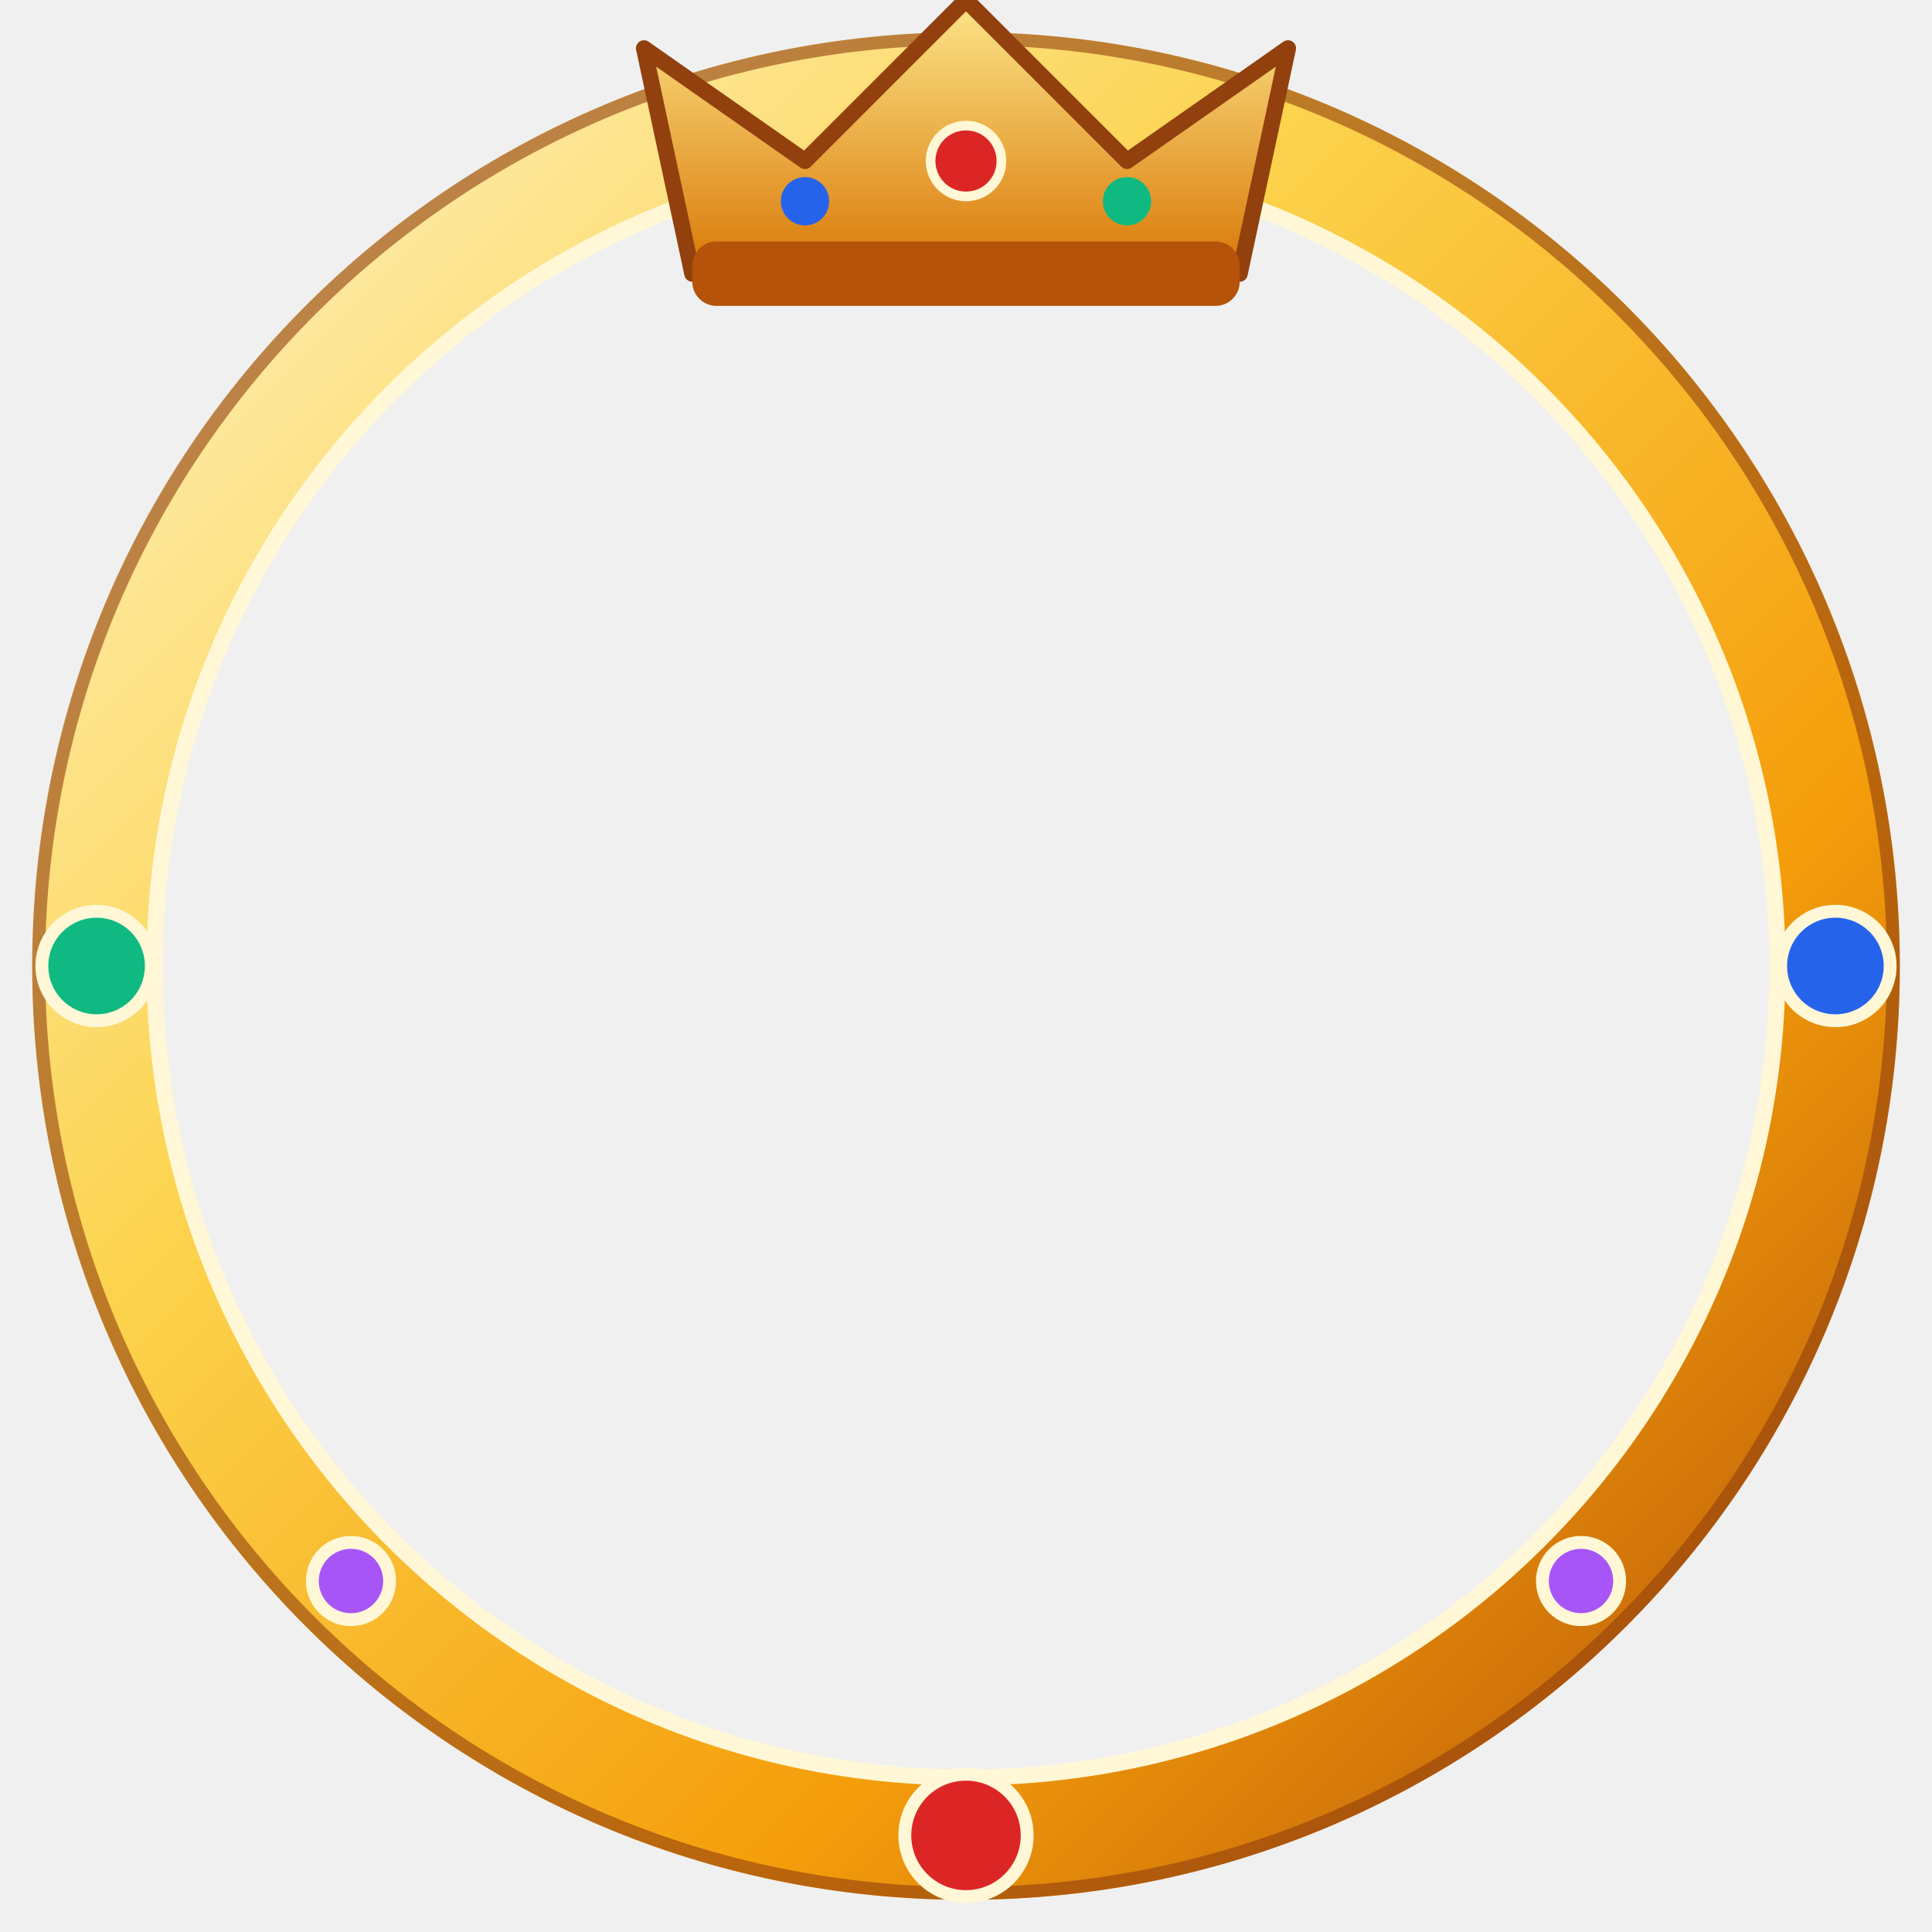
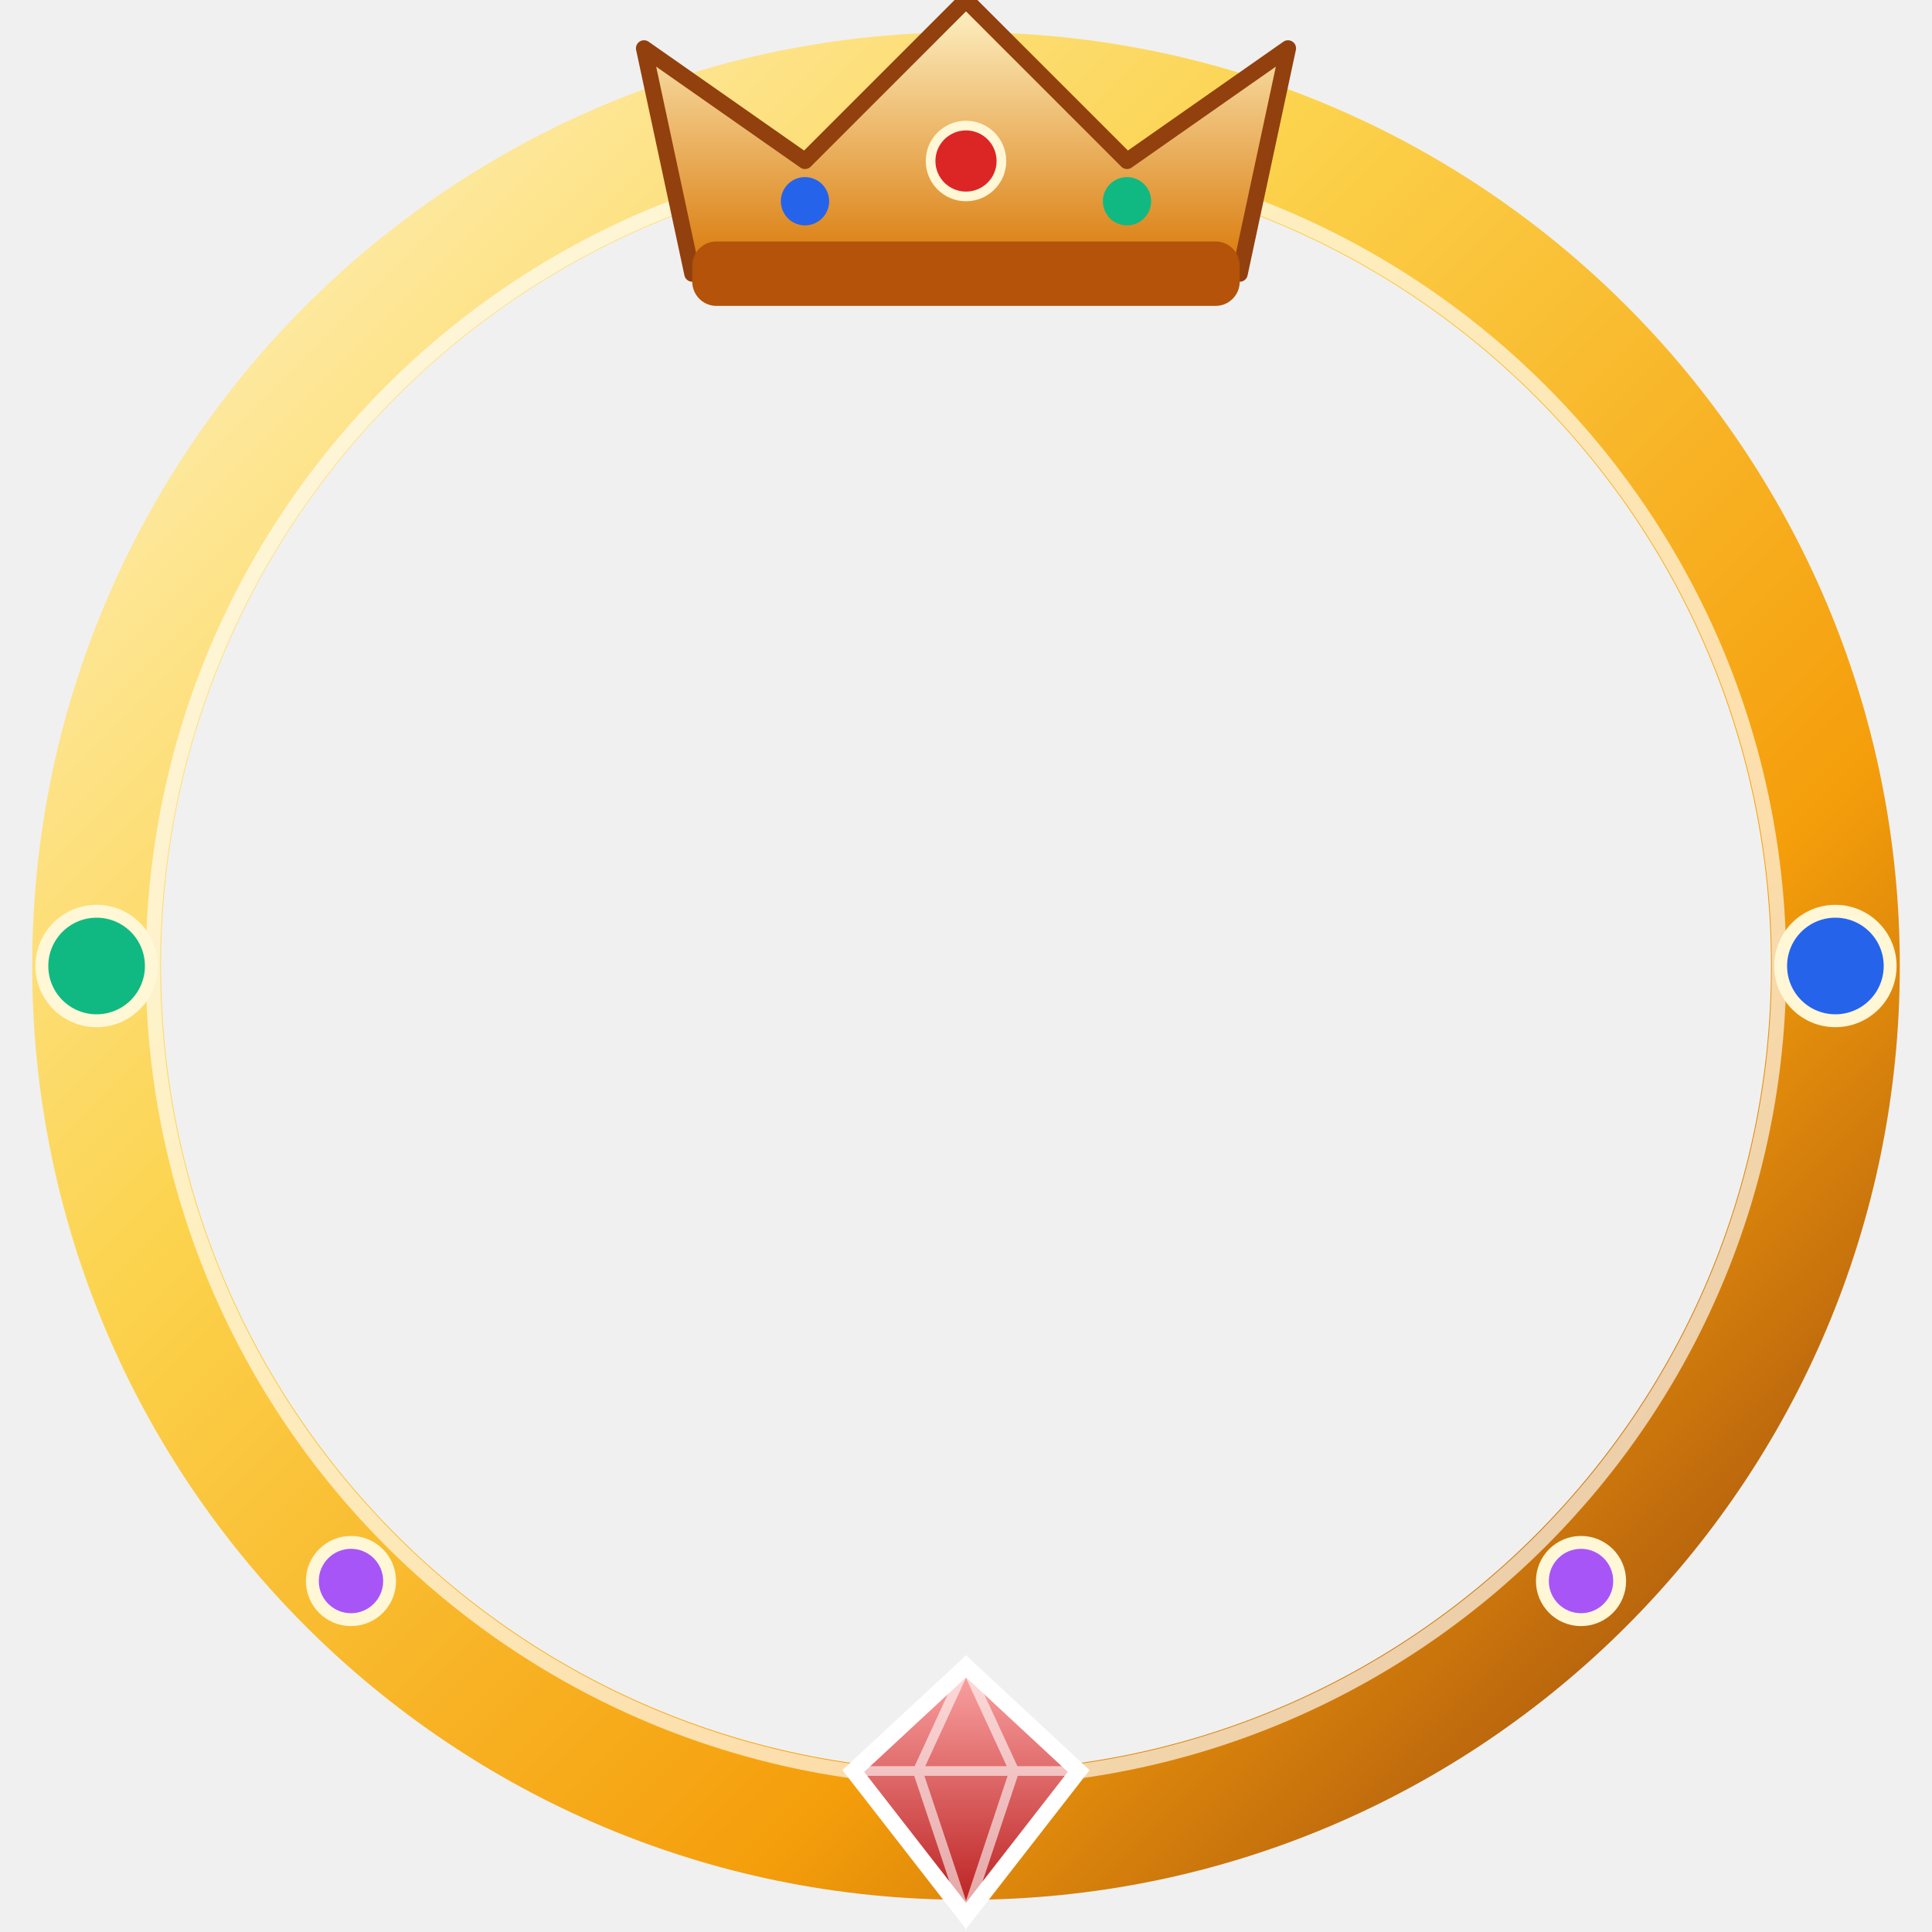
<svg xmlns="http://www.w3.org/2000/svg" viewBox="0 0 120 120" width="120" height="120">
  <defs>
-     <linearGradient id="royalCrownRing" x1="0" y1="0" x2="1" y2="1">
+     <linearGradient id="pmRoyalRing" x1="0" y1="0" x2="1" y2="1">
      <stop offset="0" stop-color="#FEF3C7" />
      <stop offset="0.35" stop-color="#FCD34D" />
      <stop offset="0.7" stop-color="#F59E0B" />
-       <stop offset="1" stop-color="#B45309" />
+       <stop offset="1" stop-color="#92400E" />
    </linearGradient>
-     <linearGradient id="royalCrownTop" x1="0" y1="0" x2="0" y2="1">
-       <stop offset="0" stop-color="#FDE68A" />
+     <linearGradient id="pmRoyalGem" x1="0" y1="0" x2="0" y2="1">
+       <stop offset="0" stop-color="#FCA5A5" />
+       <stop offset="1" stop-color="#B91C1C" />
+     </linearGradient>
+   </defs>
+   <circle cx="60" cy="60" r="54" fill="none" stroke="url(#pmRoyalRing)" stroke-width="8" />
+   <circle cx="60" cy="60" r="50.5" fill="none" stroke="#FFFFFF" stroke-opacity="0.65" stroke-width="0.9" />
+   <defs>
+     <linearGradient id="pmRoyalTop" x1="0" y1="0" x2="0" y2="1">
+       <stop offset="0" stop-color="#FEF3C7" />
      <stop offset="1" stop-color="#D97706" />
    </linearGradient>
  </defs>
-   <circle cx="60" cy="60" r="54" fill="none" stroke="url(#royalCrownRing)" stroke-width="8" />
-   <circle cx="60" cy="60" r="50.4" fill="none" stroke="#FFF7D6" stroke-width="1" />
-   <circle cx="60" cy="60" r="57.6" fill="none" stroke="#92400E" stroke-opacity="0.6" stroke-width="0.8" />
  <g stroke="#FFF7D6" stroke-width="0.8">
    <circle cx="114" cy="60" r="3.4" fill="#2563EB" />
    <circle cx="6" cy="60" r="3.4" fill="#10B981" />
-     <circle cx="60" cy="114" r="3.8" fill="#DC2626" />
    <circle cx="98.2" cy="98.2" r="2.4" fill="#A855F7" />
    <circle cx="21.8" cy="98.2" r="2.4" fill="#A855F7" />
  </g>
-   <path d="M43 17 L40 3 L50 10 L60 0 L70 10 L80 3 L77 17 Z" fill="url(#royalCrownTop)" stroke="#92400E" stroke-width="1" stroke-linejoin="round" />
+   <path d="M43 17 L40 3 L50 10 L60 0 L70 10 L80 3 L77 17 Z" fill="url(#pmRoyalTop)" stroke="#92400E" stroke-width="1" stroke-linejoin="round" />
  <rect x="43" y="15" width="34" height="4" rx="1.5" fill="#B45309" />
  <circle cx="60" cy="10" r="2.2" fill="#DC2626" stroke="#FFF7D6" stroke-width="0.6" />
  <circle cx="50" cy="12.5" r="1.5" fill="#2563EB" />
  <circle cx="70" cy="12.5" r="1.5" fill="#10B981" />
+   <path d="M60 103.5 L67 110 L60 119 L53 110 Z" fill="url(#pmRoyalGem)" stroke="#FFFFFF" stroke-width="1" />
+   <path d="M53 110 H67 M60 103.5 L57 110 L60 119 L63 110 Z" fill="none" stroke="#FFFFFF" stroke-opacity="0.6" stroke-width="0.6" />
</svg>
